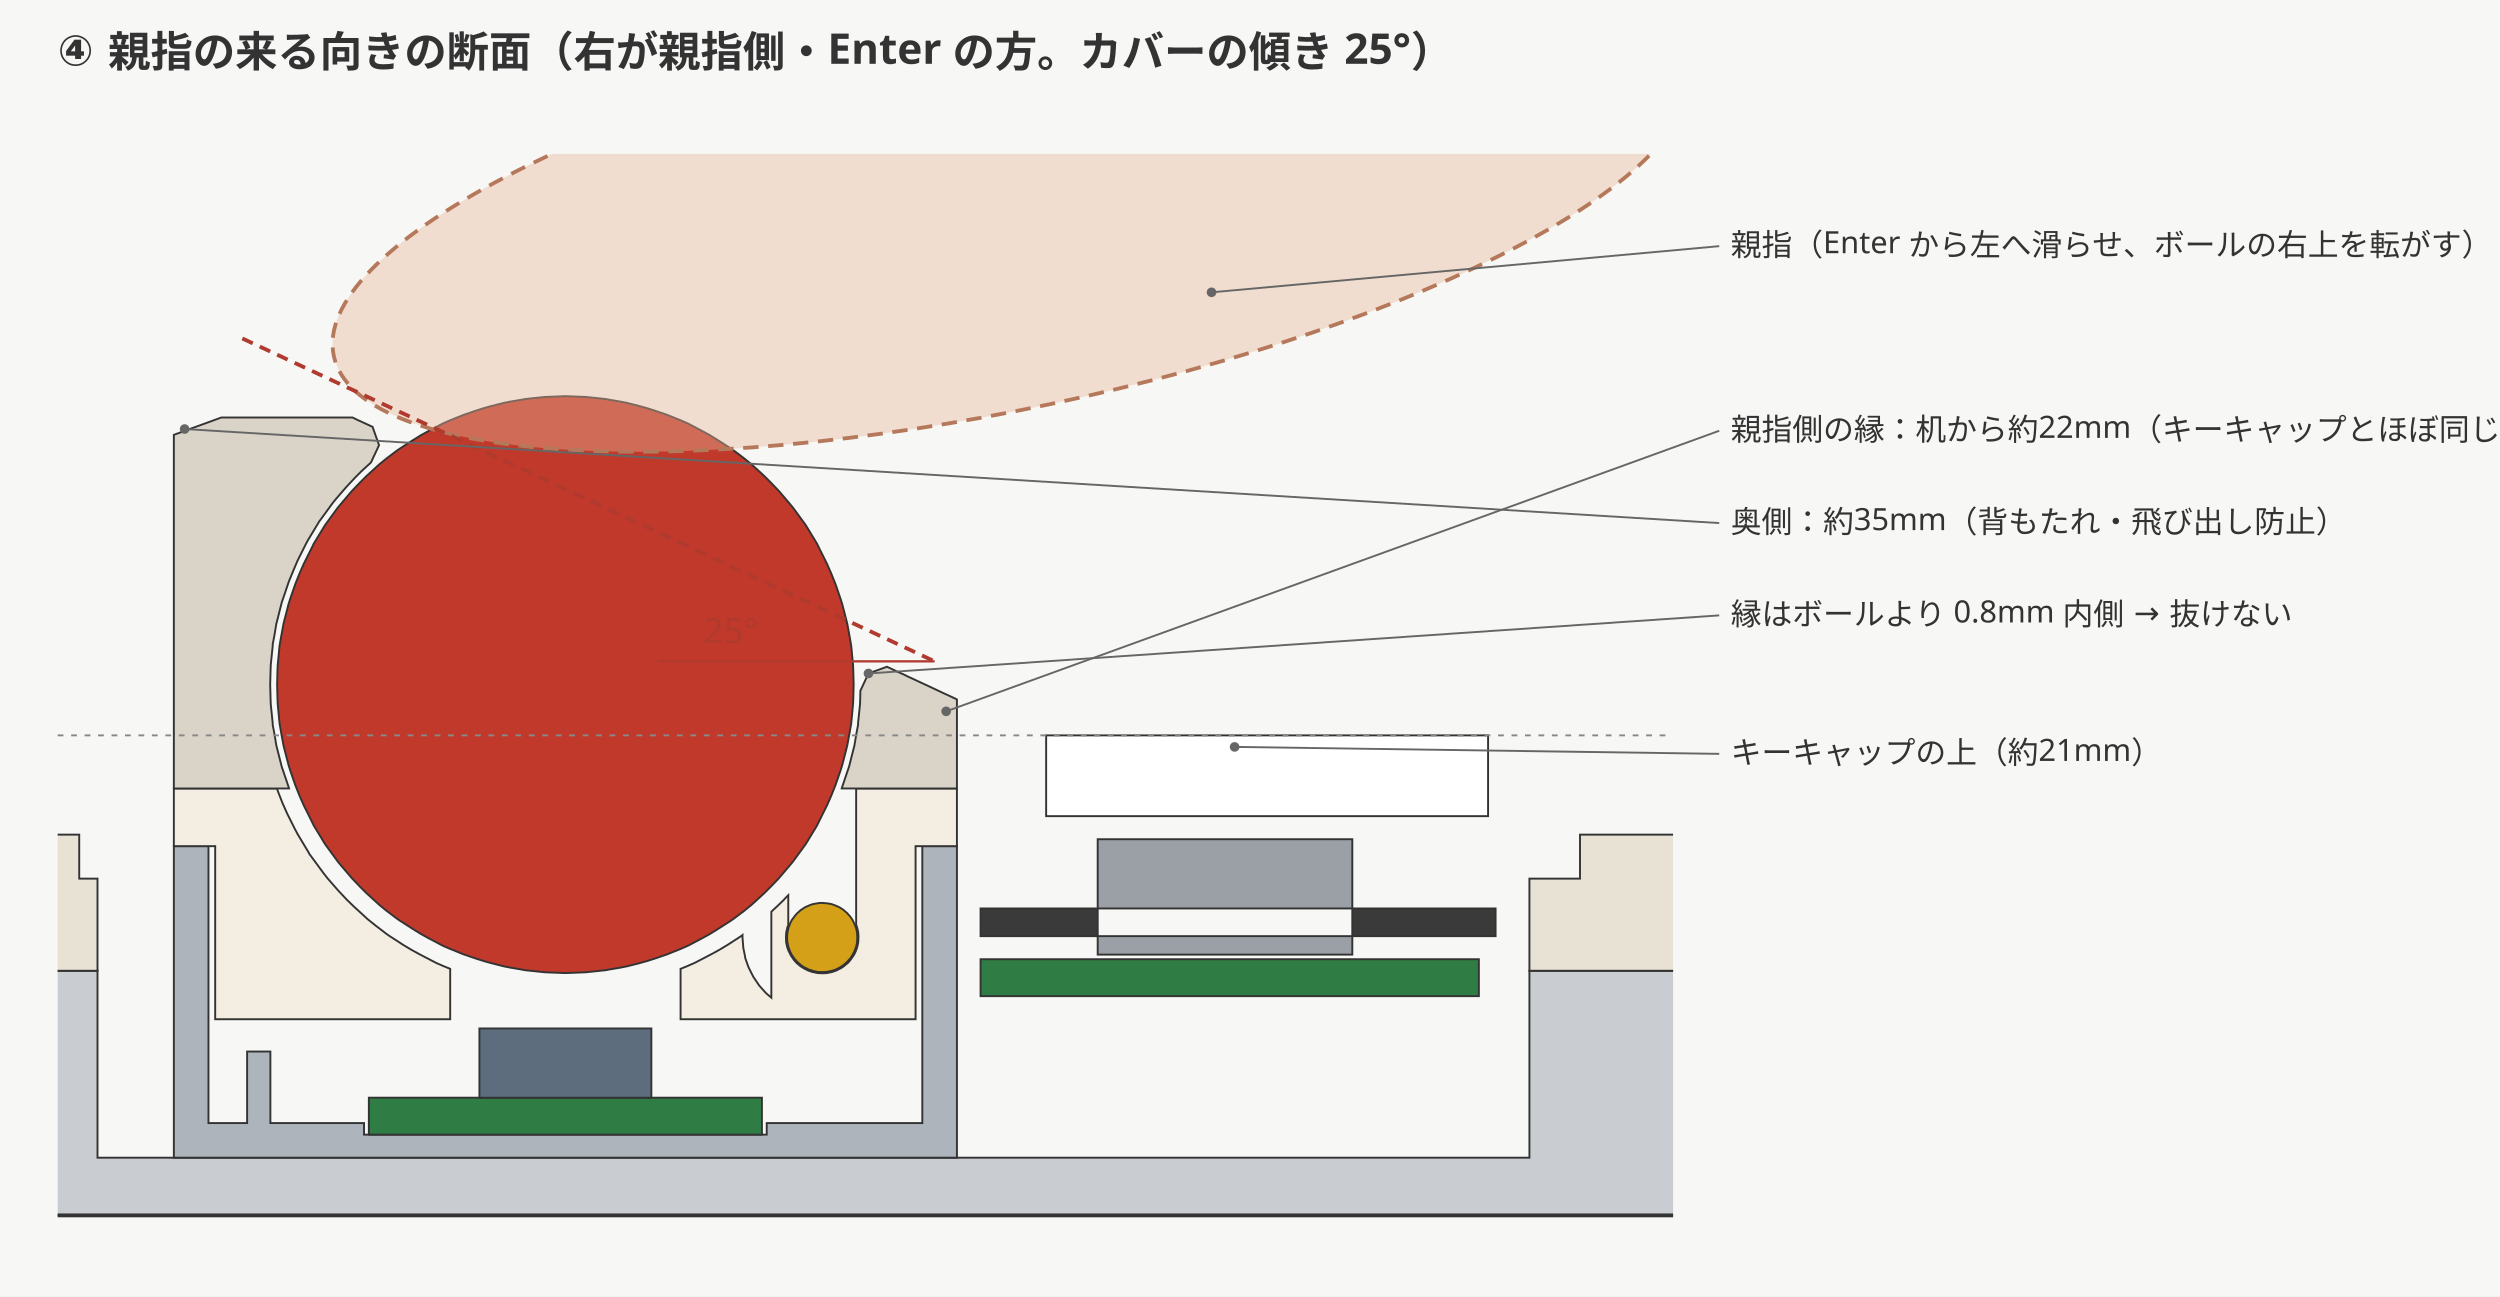
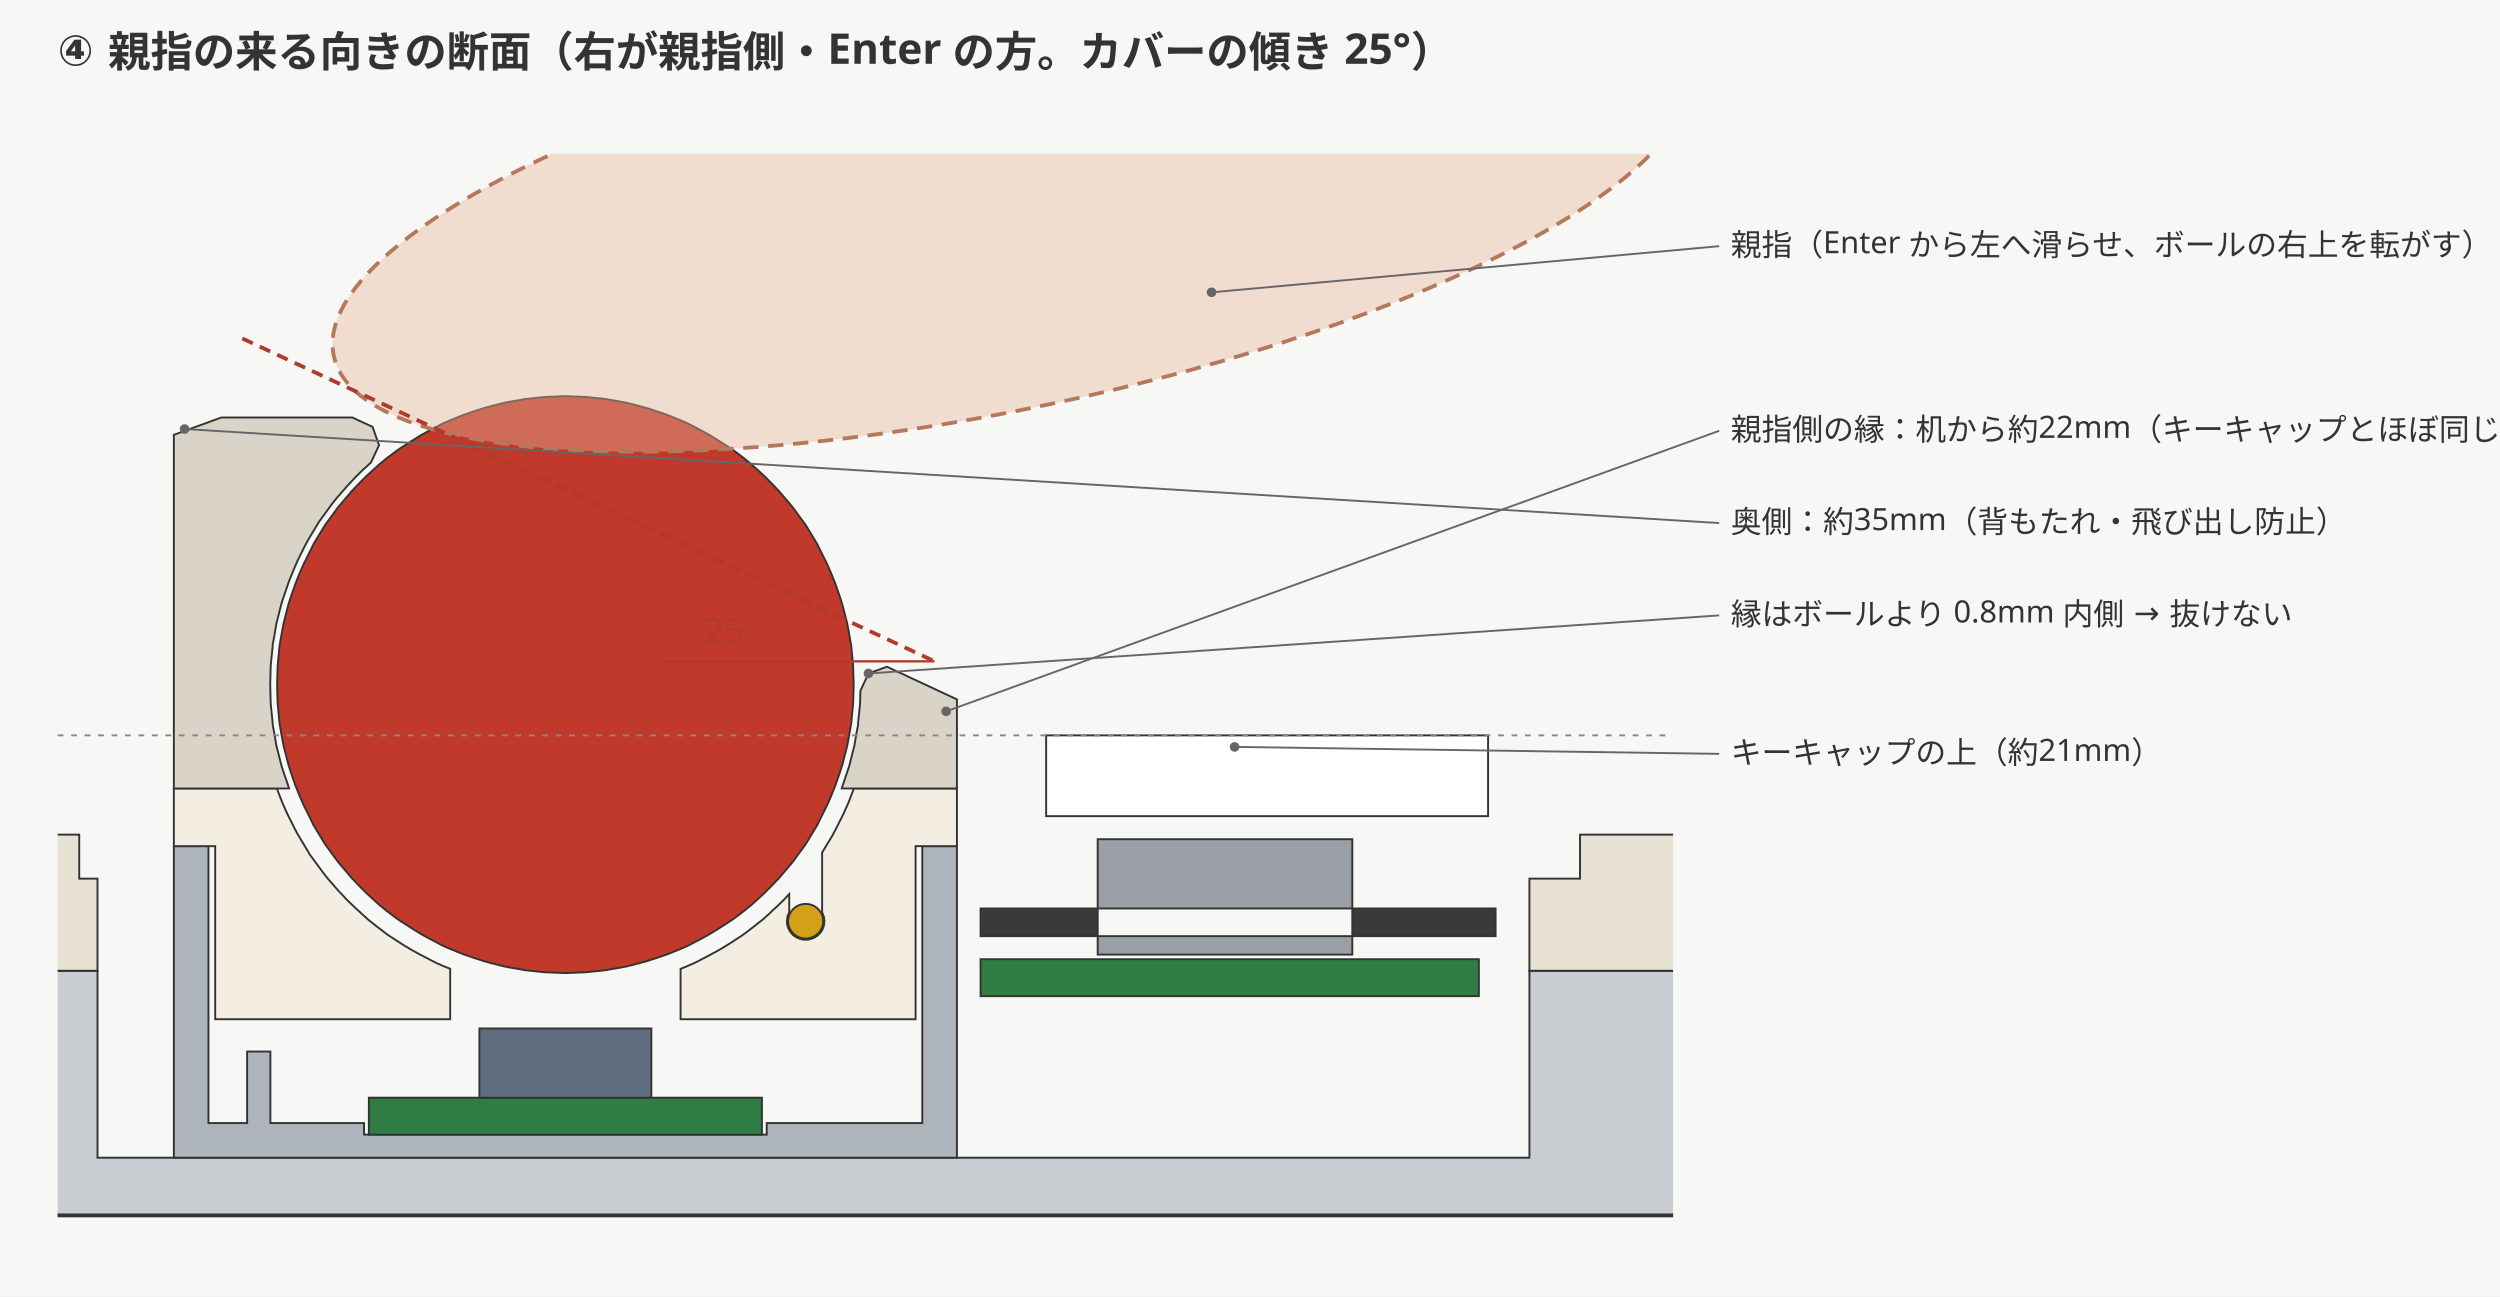
<svg xmlns="http://www.w3.org/2000/svg" width="1300" height="674" viewBox="0 0 1300 674" font-family="IPAPGothic, IPAGothic, sans-serif">
  <rect width="100%" height="100%" fill="#f7f7f5" />
  <text x="30" y="34" font-size="22" font-weight="bold" fill="#333">④ 親指の来る向きの断面（右が親指側・Enter の方。カバーの傾き 25°）</text>
  <clipPath id="waz-20">
    <rect x="30" y="80" width="840" height="564" />
  </clipPath>
  <g clip-path="url(#waz-20)">
    <path d="M970.7,574.3 L970.7,504.8 L969.4,504.8 L968.2,504.8 L964.2,504.8 L960.8,504.8 L954.4,504.8 L948.6,504.8 L940.1,504.8 L932.1,504.8 L927.3,504.8 L927.1,504.8 L924.3,504.8 L924.0,504.8 L923.1,504.8 L921.6,504.8 L921.0,504.8 L920.9,504.8 L920.7,504.8 L920.3,504.8 L918.5,504.8 L917.9,504.8 L915.7,504.8 L915.0,504.8 L912.4,504.8 L911.5,504.8 L908.6,504.8 L905.4,504.8 L904.3,504.8 L900.9,504.8 L897.4,504.8 L896.2,504.8 L894.9,504.8 L893.4,504.8 L889.8,504.8 L888.3,504.8 L884.6,504.8 L883.0,504.8 L879.4,504.8 L876.0,504.8 L872.8,504.8 L871.1,504.8 L869.3,504.8 L866.3,504.8 L864.5,504.8 L861.8,504.8 L860.1,504.8 L858.4,504.8 L856.0,504.8 L854.5,504.8 L852.4,504.8 L851.0,504.8 L849.2,504.8 L847.9,504.8 L846.9,504.8 L846.3,504.8 L846.1,504.8 L845.7,504.8 L843.5,504.8 L841.6,504.8 L840.3,504.8 L839.5,504.8 L839.2,504.8 L838.8,504.8 L823.3,504.8 L813.4,504.8 L795.3,504.8 L795.3,512.2 L795.3,512.2 L795.3,530.0 L795.3,551.2 L795.3,602.0 L751.9,602.0 L712.9,602.0 L678.9,602.0 L567.7,602.0 L552.4,602.0 L551.8,602.0 L551.1,602.0 L550.5,602.0 L549.8,602.0 L549.2,602.0 L548.5,602.0 L547.8,602.0 L547.2,602.0 L546.5,602.0 L545.9,602.0 L545.3,602.0 L544.7,602.0 L544.2,602.0 L543.6,602.0 L543.2,602.0 L542.7,602.0 L437.1,602.0 L436.3,602.0 L435.4,602.0 L434.5,602.0 L433.5,602.0 L432.6,602.0 L431.6,602.0 L430.7,602.0 L429.8,602.0 L428.9,602.0 L428.2,602.0 L427.5,602.0 L426.9,602.0 L426.5,602.0 L426.1,602.0 L425.9,602.0 L425.8,602.0 L374.5,602.0 L373.3,602.0 L372.1,602.0 L370.9,602.0 L369.7,602.0 L368.5,602.0 L367.3,602.0 L366.2,602.0 L365.0,602.0 L363.9,602.0 L362.8,602.0 L361.8,602.0 L360.9,602.0 L360.0,602.0 L359.2,602.0 L358.5,602.0 L357.8,602.0 L340.0,602.0 L322.8,602.0 L306.2,602.0 L290.1,602.0 L274.6,602.0 L259.5,602.0 L255.6,602.0 L255.3,602.0 L254.8,602.0 L254.0,602.0 L253.0,602.0 L251.9,602.0 L250.5,602.0 L249.1,602.0 L247.5,602.0 L245.8,602.0 L244.1,602.0 L242.3,602.0 L240.5,602.0 L238.8,602.0 L237.2,602.0 L235.6,602.0 L234.2,602.0 L232.9,602.0 L231.7,602.0 L230.8,602.0 L229.6,602.0 L229.0,602.0 L228.5,602.0 L228.2,602.0 L228.1,602.0 L217.5,602.0 L206.0,602.0 L194.9,602.0 L184.1,602.0 L173.8,602.0 L166.5,602.0 L166.4,602.0 L165.9,602.0 L165.3,602.0 L164.4,602.0 L163.3,602.0 L161.9,602.0 L160.4,602.0 L158.8,602.0 L157.4,602.0 L156.0,602.0 L154.4,602.0 L152.7,602.0 L150.9,602.0 L149.0,602.0 L147.1,602.0 L145.2,602.0 L144.3,602.0 L142.5,602.0 L140.8,602.0 L139.2,602.0 L137.8,602.0 L136.5,602.0 L135.5,602.0 L131.8,602.0 L130.7,602.0 L129.8,602.0 L129.2,602.0 L85.9,602.0 L82.5,602.0 L79.3,602.0 L76.2,602.0 L73.3,602.0 L70.6,602.0 L68.0,602.0 L65.6,602.0 L63.3,602.0 L61.3,602.0 L59.4,602.0 L58.7,602.0 L56.4,602.0 L54.4,602.0 L52.9,602.0 L51.7,602.0 L51.0,602.0 L50.7,602.0 L50.7,583.2 L50.7,564.8 L50.7,517.8 L50.7,504.8 L24.8,504.8 L19.5,504.8 L-13.1,504.8 L-13.1,547.7 L-13.1,617.3 L-13.1,621.7 L-13.1,632.0 L8.5,632.0 L16.3,632.0 L102.7,632.0 L105.0,632.0 L107.7,632.0 L110.7,632.0 L114.1,632.0 L117.6,632.0 L121.3,632.0 L125.0,632.0 L128.7,632.0 L132.3,632.0 L135.6,632.0 L138.7,632.0 L141.3,632.0 L143.6,632.0 L145.3,632.0 L146.6,632.0 L147.3,632.0 L147.5,632.0 L210.5,632.0 L212.2,632.0 L213.8,632.0 L215.4,632.0 L216.9,632.0 L218.2,632.0 L219.4,632.0 L220.4,632.0 L220.7,632.0 L220.9,632.0 L221.5,632.0 L222.4,632.0 L223.7,632.0 L225.3,632.0 L227.3,632.0 L229.6,632.0 L232.1,632.0 L235.0,632.0 L238.0,632.0 L241.2,632.0 L244.5,632.0 L247.8,632.0 L251.0,632.0 L254.2,632.0 L257.2,632.0 L495.1,632.0 L502.5,632.0 L519.4,632.0 L535.4,632.0 L540.2,632.0 L554.2,632.0 L566.3,632.0 L576.2,632.0 L583.4,632.0 L586.6,632.0 L591.2,632.0 L593.0,632.0 L609.4,632.0 L611.3,632.0 L612.0,632.0 L625.6,632.0 L654.4,632.0 L670.7,632.0 L685.6,632.0 L686.1,632.0 L687.6,632.0 L690.0,632.0 L693.3,632.0 L704.4,632.0 L708.6,632.0 L713.4,632.0 L718.9,632.0 L724.9,632.0 L731.4,632.0 L742.8,632.0 L749.6,632.0 L756.6,632.0 L763.6,632.0 L770.5,632.0 L782.2,632.0 L789.0,632.0 L806.1,632.0 L806.6,632.0 L808.2,632.0 L810.7,632.0 L812.1,632.0 L812.4,632.0 L813.3,632.0 L814.9,632.0 L817.2,632.0 L819.2,632.0 L822.1,632.0 L824.5,632.0 L828.1,632.0 L830.9,632.0 L834.0,632.0 L838.1,632.0 L841.5,632.0 L846.2,632.0 L851.5,632.0 L854.8,632.0 L860.6,632.0 L863.9,632.0 L870.2,632.0 L873.4,632.0 L880.0,632.0 L883.0,632.0 L889.9,632.0 L892.6,632.0 L899.6,632.0 L902.1,632.0 L904.4,632.0 L911.2,632.0 L917.9,632.0 L919.8,632.0 L926.2,632.0 L927.9,632.0 L933.7,632.0 L935.1,632.0 L940.3,632.0 L941.5,632.0 L942.4,632.0 L946.8,632.0 L950.4,632.0 L951.1,632.0 L953.7,632.0 L954.2,632.0 L954.5,632.0 L954.6,632.0 L954.7,632.0 L956.4,632.0 L957.0,632.0 L958.1,632.0 L958.5,632.0 L960.8,632.0 L964.2,632.0 L968.2,632.0 L969.4,632.0 L970.7,632.0 Z" fill="#c9ccd1" stroke="#333" stroke-width="1" fill-rule="evenodd" />
    <path d="M50.7,495.3 L50.7,485.3 L50.7,456.9 L43.4,456.9 L41.2,456.9 L41.2,456.8 L41.2,450.8 L41.2,434.0 L17.6,434.0 L11.7,434.0 L6.8,434.0 L2.9,434.0 L0.0,434.0 L-1.6,434.0 L-13.1,434.0 L-13.1,487.7 L-13.1,497.3 L-13.1,503.4 L-13.1,503.6 L-13.1,504.8 L-8.5,504.8 L-5.1,504.8 L1.8,504.8 L14.9,504.8 L50.7,504.8 Z" fill="#e8e2d4" stroke="#333" stroke-width="1" fill-rule="evenodd" />
    <path d="M970.7,472.7 L970.7,434.0 L969.4,434.0 L968.2,434.0 L964.2,434.0 L960.8,434.0 L954.4,434.0 L948.6,434.0 L940.1,434.0 L933.3,434.0 L932.4,434.0 L923.4,434.0 L920.5,434.0 L915.6,434.0 L905.7,434.0 L898.6,434.0 L889.0,434.0 L878.7,434.0 L866.6,434.0 L856.1,434.0 L841.3,434.0 L823.2,434.0 L821.6,434.0 L821.6,441.0 L821.6,443.2 L821.6,444.4 L821.6,456.8 L821.6,456.8 L821.6,456.9 L819.0,456.9 L795.3,456.9 L795.3,458.8 L795.3,492.8 L795.3,493.4 L795.3,504.8 L803.0,504.8 L803.1,504.8 L803.3,504.8 L803.6,504.8 L803.9,504.8 L804.4,504.8 L805.0,504.8 L805.6,504.8 L806.3,504.8 L807.1,504.8 L808.0,504.8 L808.9,504.8 L809.9,504.8 L810.9,504.8 L811.9,504.8 L812.9,504.8 L813.9,504.8 L814.8,504.8 L815.6,504.8 L816.3,504.8 L816.9,504.8 L817.3,504.8 L817.5,504.8 L914.5,504.8 L915.0,504.8 L915.1,504.8 L915.2,504.8 L922.4,504.8 L923.3,504.8 L932.1,504.8 L940.1,504.8 L948.6,504.8 L954.4,504.8 L960.8,504.8 L964.2,504.8 L968.2,504.8 L969.4,504.8 L970.7,504.8 Z" fill="#e8e2d4" stroke="#333" stroke-width="1" fill-rule="evenodd" />
    <path d="M769.0,503.8 L769.0,498.8 L746.0,498.8 L719.9,498.8 L690.3,498.8 L656.9,498.8 L619.3,498.8 L577.1,498.8 L529.5,498.8 L509.9,498.8 L509.9,510.7 L509.9,518.0 L529.5,518.0 L577.1,518.0 L619.3,518.0 L656.9,518.0 L690.3,518.0 L719.9,518.0 L746.0,518.0 L769.0,518.0 Z" fill="#2f7d45" stroke="#333" stroke-width="1" fill-rule="evenodd" />
    <path d="M570.8,476.3 L570.8,472.4 L542.5,472.4 L533.6,472.4 L518.2,472.4 L509.9,472.4 L509.9,477.5 L509.9,486.8 L518.2,486.8 L533.6,486.8 L542.5,486.8 L570.8,486.8 Z" fill="#3a3a3a" stroke="#333" stroke-width="1" fill-rule="evenodd" />
    <path d="M777.7,472.8 L777.7,472.4 L774.5,472.4 L773.8,472.4 L768.3,472.4 L757.8,472.4 L723.4,472.4 L703.2,472.4 L703.2,476.0 L703.2,486.8 L723.4,486.8 L757.8,486.8 L768.3,486.8 L773.8,486.8 L774.5,486.8 L777.7,486.8 Z" fill="#3a3a3a" stroke="#333" stroke-width="1" fill-rule="evenodd" />
    <path d="M703.2,463.4 L703.2,436.4 L570.8,436.4 L570.8,462.6 L570.8,472.4 L703.2,472.4 Z" fill="#9aa0a6" stroke="#333" stroke-width="1" fill-rule="evenodd" />
    <path d="M703.2,494.0 L703.2,486.8 L570.8,486.8 L570.8,493.8 L570.8,496.4 L703.2,496.4 Z" fill="#9aa0a6" stroke="#333" stroke-width="1" fill-rule="evenodd" />
    <path d="M773.8,382.6 L773.8,382.4 L772.1,382.4 L544.0,382.4 L544.0,408.9 L544.0,424.4 L772.1,424.4 L773.8,424.4 Z" fill="#ffffff" stroke="#333" stroke-width="1" fill-rule="evenodd" />
    <path d="M497.6,494.0 L497.6,440.0 L495.2,440.0 L494.6,440.0 L494.2,440.0 L493.8,440.0 L491.2,440.0 L484.2,440.0 L479.6,440.0 L479.6,488.0 L479.6,584.0 L477.5,584.0 L476.9,584.0 L467.8,584.0 L466.7,584.0 L466.4,584.0 L465.9,584.0 L465.3,584.0 L455.7,584.0 L454.7,584.0 L453.7,584.0 L452.4,584.0 L451.1,584.0 L449.7,584.0 L439.9,584.0 L438.1,584.0 L436.4,584.0 L434.6,584.0 L432.9,584.0 L423.2,584.0 L421.4,584.0 L419.7,584.0 L418.1,584.0 L416.7,584.0 L415.6,584.0 L414.7,584.0 L405.8,584.0 L405.2,584.0 L404.7,584.0 L404.5,584.0 L398.7,584.0 L398.7,587.9 L398.7,590.0 L294.0,590.0 L189.3,590.0 L189.3,586.1 L189.3,584.0 L184.3,584.0 L174.2,584.0 L171.2,584.0 L170.4,584.0 L169.2,584.0 L167.5,584.0 L165.3,584.0 L162.7,584.0 L159.7,584.0 L156.3,584.0 L155.6,584.0 L152.2,584.0 L148.5,584.0 L144.6,584.0 L140.7,584.0 L140.7,584.0 L140.6,584.0 L140.6,583.1 L140.6,546.8 L136.8,546.8 L136.8,546.8 L133.0,546.8 L133.0,546.8 L129.4,546.8 L129.3,546.8 L128.5,546.8 L128.5,574.4 L128.5,584.0 L126.0,584.0 L123.0,584.0 L122.8,584.0 L120.1,584.0 L117.8,584.0 L116.0,584.0 L111.1,584.0 L110.5,584.0 L108.4,584.0 L108.4,488.0 L108.4,440.0 L103.8,440.0 L96.8,440.0 L94.2,440.0 L93.8,440.0 L93.4,440.0 L92.8,440.0 L90.4,440.0 L90.4,494.0 L90.4,602.0 L92.8,602.0 L93.4,602.0 L103.4,602.0 L106.0,602.0 L117.3,602.0 L121.8,602.0 L124.0,602.0 L124.2,602.0 L124.7,602.0 L125.5,602.0 L126.6,602.0 L128.1,602.0 L129.8,602.0 L131.7,602.0 L133.8,602.0 L136.1,602.0 L138.5,602.0 L141.0,602.0 L142.0,602.0 L144.5,602.0 L147.0,602.0 L149.4,602.0 L151.7,602.0 L153.8,602.0 L155.7,602.0 L157.3,602.0 L158.7,602.0 L159.8,602.0 L162.3,602.0 L163.4,602.0 L164.1,602.0 L164.5,602.0 L164.6,602.0 L175.9,602.0 L185.5,602.0 L200.0,602.0 L210.9,602.0 L225.7,602.0 L237.8,602.0 L252.5,602.0 L265.7,602.0 L280.1,602.0 L282.8,602.0 L282.8,602.0 L283.1,602.0 L283.5,602.0 L284.0,602.0 L284.8,602.0 L285.8,602.0 L286.9,602.0 L288.1,602.0 L289.5,602.0 L290.9,602.0 L292.4,602.0 L294.0,602.0 L305.4,602.0 L307.0,602.0 L308.5,602.0 L310.0,602.0 L311.5,602.0 L312.8,602.0 L314.1,602.0 L315.1,602.0 L316.0,602.0 L316.8,602.0 L317.3,602.0 L317.6,602.0 L317.8,602.0 L322.3,602.0 L335.5,602.0 L350.2,602.0 L362.3,602.0 L377.1,602.0 L388.0,602.0 L402.5,602.0 L412.1,602.0 L413.3,602.0 L413.3,602.0 L413.5,602.0 L413.8,602.0 L414.4,602.0 L415.1,602.0 L416.0,602.0 L426.6,602.0 L427.5,602.0 L428.6,602.0 L429.7,602.0 L430.9,602.0 L432.2,602.0 L433.5,602.0 L434.9,602.0 L445.6,602.0 L446.8,602.0 L448.0,602.0 L449.1,602.0 L450.1,602.0 L451.1,602.0 L451.9,602.0 L452.6,602.0 L453.1,602.0 L453.5,602.0 L453.8,602.0 L465.2,602.0 L465.4,602.0 L465.4,602.0 L466.2,602.0 L470.7,602.0 L482.0,602.0 L484.6,602.0 L494.6,602.0 L495.2,602.0 L497.6,602.0 Z" fill="#aeb4bc" stroke="#333" stroke-width="1" fill-rule="evenodd" />
-     <path d="M234.1,509.0 L234.1,503.8 L230.4,502.3 L229.1,501.7 L227.9,501.2 L227.0,500.8 L225.8,500.2 L218.3,496.3 L214.1,494.0 L209.6,491.3 L202.5,486.7 L200.8,485.5 L195.2,481.2 L192.2,478.8 L191.2,478.0 L183.9,471.3 L180.4,467.9 L175.8,463.0 L170.3,456.7 L168.2,454.0 L161.2,444.5 L161.0,444.3 L160.5,443.3 L154.8,433.8 L153.4,431.2 L149.3,423.0 L146.9,417.6 L144.6,411.7 L144.4,411.1 L144.0,410.0 L141.5,410.0 L141.1,410.0 L140.3,410.0 L139.5,410.0 L138.5,410.0 L135.2,410.0 L135.1,410.0 L134.6,410.0 L133.9,410.0 L133.8,410.0 L133.4,410.0 L133.3,410.0 L132.5,410.0 L132.1,410.0 L129.8,410.0 L127.5,410.0 L125.2,410.0 L123.0,410.0 L120.9,410.0 L120.5,410.0 L119.4,410.0 L117.3,410.0 L115.5,410.0 L113.9,410.0 L112.5,410.0 L111.4,410.0 L110.6,410.0 L110.1,410.0 L109.9,410.0 L106.0,410.0 L103.4,410.0 L93.4,410.0 L92.8,410.0 L90.4,410.0 L90.4,420.0 L90.4,440.0 L92.8,440.0 L93.4,440.0 L103.4,440.0 L103.9,440.0 L106.3,440.0 L111.9,440.0 L111.9,470.0 L111.9,530.0 L114.1,530.0 L114.7,530.0 L123.6,530.0 L125.9,530.0 L136.0,530.0 L140.0,530.0 L151.2,530.0 L156.7,530.0 L168.7,530.0 L175.8,530.0 L188.4,530.0 L196.9,530.0 L201.4,530.0 L201.5,530.0 L201.9,530.0 L202.5,530.0 L203.4,530.0 L204.4,530.0 L205.6,530.0 L207.0,530.0 L208.6,530.0 L208.7,530.0 L208.7,530.0 L208.8,530.0 L208.9,530.0 L209.0,530.0 L209.1,530.0 L209.3,530.0 L209.5,530.0 L209.7,530.0 L210.0,530.0 L211.5,530.0 L211.8,530.0 L213.4,530.0 L213.7,530.0 L215.4,530.0 L215.7,530.0 L217.4,530.0 L217.7,530.0 L219.4,530.0 L219.7,530.0 L221.3,530.0 L221.7,530.0 L223.2,530.0 L223.6,530.0 L225.0,530.0 L225.3,530.0 L226.7,530.0 L227.9,530.0 L228.9,530.0 L229.8,530.0 L230.4,530.0 L230.8,530.0 L230.9,530.0 L231.0,530.0 L231.1,530.0 L231.2,530.0 L232.4,530.0 L232.7,530.0 L234.1,530.0 Z" fill="#f3ede2" stroke="#333" stroke-width="1" fill-rule="evenodd" />
-     <path d="M476.1,470.0 L476.1,440.0 L481.7,440.0 L484.1,440.0 L484.6,440.0 L494.6,440.0 L495.2,440.0 L497.6,440.0 L497.6,420.0 L497.6,410.0 L495.2,410.0 L494.7,410.0 L494.7,410.0 L494.6,410.0 L494.6,410.0 L494.4,410.0 L494.3,410.0 L494.0,410.0 L493.8,410.0 L493.5,410.0 L484.3,410.0 L483.5,410.0 L482.6,410.0 L481.7,410.0 L480.8,410.0 L479.8,410.0 L478.8,410.0 L477.9,410.0 L470.1,410.0 L468.9,410.0 L467.9,410.0 L466.9,410.0 L466.1,410.0 L463.4,410.0 L461.2,410.0 L445.2,410.0 L445.2,427.1 L445.2,481.0 L445.4,481.4 L445.8,482.7 L446.2,484.5 L446.3,485.1 L446.4,486.9 L446.4,487.5 L446.3,489.4 L446.3,489.9 L445.9,491.8 L445.8,492.3 L445.2,494.1 L445.0,494.6 L444.2,496.3 L443.9,496.8 L442.8,498.4 L442.5,498.8 L441.3,500.3 L440.9,500.7 L439.4,501.9 L439.0,502.3 L437.4,503.4 L437.0,503.6 L435.2,504.5 L434.8,504.7 L432.8,505.4 L432.4,505.5 L430.4,505.9 L430.0,506.0 L427.9,506.1 L427.6,506.1 L425.4,506.0 L425.1,506.0 L423.0,505.5 L422.7,505.5 L420.6,504.8 L420.3,504.7 L418.3,503.7 L418.1,503.6 L416.2,502.4 L416.1,502.3 L414.3,500.8 L414.2,500.7 L412.7,499.0 L412.6,498.8 L411.3,496.9 L411.2,496.8 L410.2,494.7 L410.1,494.6 L409.3,492.4 L409.3,492.3 L408.8,490.1 L408.8,489.9 L408.7,487.6 L408.7,487.5 L408.8,485.2 L408.8,485.1 L409.3,482.8 L409.3,482.7 L409.3,482.6 L409.9,481.0 L409.9,466.5 L409.9,465.5 L408.4,467.0 L407.6,467.9 L404.1,471.3 L401.6,473.6 L401.1,474.1 L401.1,479.4 L401.1,480.1 L401.1,480.3 L401.1,480.6 L401.1,481.6 L401.1,485.1 L401.1,485.3 L401.1,485.9 L401.1,487.5 L401.1,489.3 L401.1,490.9 L401.1,492.5 L401.1,494.5 L401.1,496.0 L401.1,497.4 L401.1,498.5 L401.1,501.0 L401.1,502.0 L401.1,502.8 L401.1,503.3 L401.1,503.7 L401.1,506.9 L401.1,507.2 L401.1,507.4 L401.1,507.4 L401.1,507.9 L401.1,508.5 L401.1,512.4 L401.1,512.8 L401.1,516.4 L401.1,516.6 L401.1,518.8 L398.3,516.4 L398.2,516.3 L394.7,512.4 L394.6,512.2 L391.7,507.9 L391.6,507.7 L389.3,503.1 L389.2,502.9 L387.5,498.1 L387.5,497.7 L386.5,492.8 L386.5,492.5 L386.1,487.5 L386.1,487.5 L386.1,487.4 L386.1,487.0 L386.1,486.7 L386.1,486.2 L385.5,486.7 L378.4,491.3 L373.9,494.0 L369.7,496.3 L362.2,500.2 L361.0,500.8 L360.1,501.2 L358.9,501.7 L357.6,502.3 L353.9,503.8 L353.9,509.0 L353.9,512.5 L353.9,530.0 L355.3,530.0 L355.6,530.0 L357.0,530.0 L357.3,530.0 L357.6,530.0 L357.6,530.0 L357.8,530.0 L358.1,530.0 L358.5,530.0 L359.1,530.0 L359.8,530.0 L360.6,530.0 L361.3,530.0 L362.2,530.0 L363.0,530.0 L363.9,530.0 L364.8,530.0 L365.8,530.0 L366.7,530.0 L367.8,530.0 L368.6,530.0 L369.7,530.0 L370.6,530.0 L371.8,530.0 L372.6,530.0 L373.7,530.0 L374.6,530.0 L375.4,530.0 L376.1,530.0 L376.8,530.0 L377.4,530.0 L377.9,530.0 L379.0,530.0 L380.1,530.0 L381.1,530.0 L382.0,530.0 L382.8,530.0 L383.4,530.0 L383.9,530.0 L384.4,530.0 L384.8,530.0 L385.2,530.0 L385.4,530.0 L385.7,530.0 L385.8,530.0 L385.9,530.0 L387.1,530.0 L387.2,530.0 L391.1,530.0 L399.6,530.0 L412.2,530.0 L419.3,530.0 L431.3,530.0 L436.8,530.0 L448.0,530.0 L452.0,530.0 L462.1,530.0 L464.4,530.0 L473.3,530.0 L473.9,530.0 L476.1,530.0 Z" fill="#f3ede2" stroke="#333" stroke-width="1" fill-rule="evenodd" />
+     <path d="M234.1,509.0 L234.1,503.8 L230.4,502.3 L229.1,501.7 L227.9,501.2 L227.0,500.8 L225.8,500.2 L218.3,496.3 L214.1,494.0 L209.6,491.3 L202.5,486.7 L200.8,485.5 L195.2,481.2 L192.2,478.8 L191.2,478.0 L183.9,471.3 L180.4,467.9 L175.8,463.0 L170.3,456.7 L168.2,454.0 L161.2,444.5 L161.0,444.3 L160.5,443.3 L154.8,433.8 L153.4,431.2 L149.3,423.0 L146.9,417.6 L144.6,411.7 L144.4,411.1 L144.0,410.0 L141.5,410.0 L141.1,410.0 L140.3,410.0 L139.5,410.0 L138.5,410.0 L135.2,410.0 L135.1,410.0 L134.6,410.0 L133.9,410.0 L133.8,410.0 L133.4,410.0 L133.3,410.0 L133.2,410.0 L132.0,410.0 L129.7,410.0 L127.3,410.0 L125.0,410.0 L122.7,410.0 L120.5,410.0 L119.4,410.0 L117.3,410.0 L115.5,410.0 L113.9,410.0 L112.5,410.0 L111.4,410.0 L110.6,410.0 L110.1,410.0 L109.9,410.0 L106.0,410.0 L103.4,410.0 L93.4,410.0 L92.8,410.0 L90.4,410.0 L90.4,420.0 L90.4,440.0 L92.8,440.0 L93.4,440.0 L103.4,440.0 L103.9,440.0 L106.3,440.0 L111.9,440.0 L111.9,470.0 L111.9,530.0 L114.1,530.0 L114.7,530.0 L123.6,530.0 L125.9,530.0 L136.0,530.0 L140.0,530.0 L151.2,530.0 L156.7,530.0 L168.7,530.0 L175.8,530.0 L188.4,530.0 L196.9,530.0 L201.4,530.0 L201.5,530.0 L201.9,530.0 L202.5,530.0 L203.4,530.0 L204.4,530.0 L205.6,530.0 L207.0,530.0 L208.6,530.0 L208.7,530.0 L208.7,530.0 L208.8,530.0 L208.9,530.0 L209.0,530.0 L209.1,530.0 L209.3,530.0 L209.5,530.0 L209.7,530.0 L210.0,530.0 L211.5,530.0 L211.8,530.0 L213.4,530.0 L213.7,530.0 L215.4,530.0 L215.7,530.0 L217.4,530.0 L217.7,530.0 L219.4,530.0 L219.7,530.0 L221.3,530.0 L221.7,530.0 L223.2,530.0 L223.6,530.0 L225.0,530.0 L225.3,530.0 L226.7,530.0 L227.9,530.0 L228.9,530.0 L229.8,530.0 L230.4,530.0 L230.8,530.0 L230.9,530.0 L231.0,530.0 L231.1,530.0 L231.2,530.0 L232.4,530.0 L232.7,530.0 L234.1,530.0 Z" fill="#f3ede2" stroke="#333" stroke-width="1" fill-rule="evenodd" />
+     <path d="M476.1,470.0 L476.1,440.0 L481.7,440.0 L484.1,440.0 L484.6,440.0 L494.6,440.0 L495.2,440.0 L497.6,440.0 L497.6,420.0 L497.6,410.0 L495.2,410.0 L494.7,410.0 L494.7,410.0 L494.6,410.0 L494.6,410.0 L494.4,410.0 L494.3,410.0 L494.0,410.0 L493.8,410.0 L493.5,410.0 L484.3,410.0 L483.5,410.0 L482.6,410.0 L481.7,410.0 L480.8,410.0 L479.8,410.0 L478.8,410.0 L477.9,410.0 L470.1,410.0 L468.9,410.0 L467.9,410.0 L466.9,410.0 L466.1,410.0 L459.5,410.0 L458.6,410.0 L457.9,410.0 L457.4,410.0 L457.0,410.0 L456.8,410.0 L456.7,410.0 L453.9,410.0 L451.0,410.0 L450.9,410.0 L450.0,410.0 L449.5,410.0 L449.4,410.0 L446.7,410.0 L444.9,410.0 L444.8,410.0 L444.0,410.0 L443.6,411.1 L443.4,411.7 L441.1,417.6 L438.7,423.0 L434.6,431.2 L433.9,432.5 L433.2,433.8 L432.9,434.4 L427.5,443.3 L427.5,443.4 L427.5,459.6 L427.5,474.4 L427.6,474.7 L427.9,475.3 L427.9,475.4 L428.2,476.2 L428.4,476.6 L428.5,477.4 L428.6,477.8 L428.7,478.6 L428.7,479.0 L428.6,479.9 L428.6,480.3 L428.4,481.1 L428.4,481.5 L428.1,482.3 L427.9,482.7 L427.6,483.5 L427.4,483.8 L426.9,484.5 L426.7,484.9 L426.1,485.5 L425.8,485.8 L425.2,486.4 L424.9,486.7 L424.1,487.1 L423.8,487.4 L423.0,487.7 L422.7,487.9 L421.8,488.2 L421.5,488.3 L420.6,488.5 L420.2,488.6 L419.3,488.6 L418.9,488.6 L418.0,488.6 L417.7,488.6 L416.7,488.4 L416.4,488.3 L415.5,488.0 L415.2,487.9 L414.3,487.5 L414.1,487.4 L413.2,486.8 L413.0,486.7 L412.2,486.0 L412.0,485.8 L411.4,485.1 L411.2,484.9 L410.6,484.0 L410.5,483.8 L410.0,482.9 L409.9,482.7 L409.6,481.8 L409.5,481.5 L409.3,480.5 L409.3,480.3 L409.2,479.3 L409.2,479.0 L409.3,478.0 L409.3,477.8 L409.5,476.8 L409.5,476.6 L409.8,475.6 L409.9,475.4 L410.0,475.3 L410.1,475.1 L410.4,474.4 L410.4,470.0 L410.4,464.9 L407.6,467.9 L404.1,471.3 L401.8,473.4 L400.8,474.4 L396.8,478.0 L395.9,478.8 L395.8,478.8 L392.9,481.1 L392.8,481.2 L387.2,485.5 L385.5,486.7 L378.4,491.3 L373.9,494.0 L369.7,496.3 L362.2,500.2 L361.0,500.8 L360.1,501.2 L358.9,501.7 L357.6,502.3 L353.9,503.8 L353.9,509.0 L353.9,512.5 L353.9,530.0 L355.3,530.0 L355.6,530.0 L357.0,530.0 L357.3,530.0 L357.6,530.0 L357.6,530.0 L357.8,530.0 L358.1,530.0 L358.5,530.0 L359.1,530.0 L359.8,530.0 L360.6,530.0 L361.3,530.0 L362.2,530.0 L363.0,530.0 L363.9,530.0 L364.8,530.0 L365.8,530.0 L366.7,530.0 L367.8,530.0 L368.6,530.0 L369.7,530.0 L370.6,530.0 L371.8,530.0 L372.6,530.0 L373.7,530.0 L374.6,530.0 L375.4,530.0 L376.1,530.0 L376.8,530.0 L377.4,530.0 L377.9,530.0 L379.0,530.0 L380.1,530.0 L381.1,530.0 L382.0,530.0 L382.8,530.0 L383.4,530.0 L383.9,530.0 L384.4,530.0 L384.8,530.0 L385.2,530.0 L385.4,530.0 L385.7,530.0 L385.8,530.0 L385.9,530.0 L387.1,530.0 L387.2,530.0 L391.1,530.0 L399.6,530.0 L412.2,530.0 L419.3,530.0 L431.3,530.0 L436.8,530.0 L448.0,530.0 L452.0,530.0 L462.1,530.0 L464.4,530.0 L473.3,530.0 L473.9,530.0 L476.1,530.0 Z" fill="#f3ede2" stroke="#333" stroke-width="1" fill-rule="evenodd" />
    <path d="M396.2,577.6 L396.2,570.8 L294.0,570.8 L191.8,570.8 L191.8,577.6 L191.8,590.0 L294.0,590.0 L396.2,590.0 Z" fill="#2f7d45" stroke="#333" stroke-width="1" fill-rule="evenodd" />
    <path d="M338.7,547.7 L338.7,534.8 L294.0,534.8 L249.3,534.8 L249.3,547.7 L249.3,570.8 L294.0,570.8 L338.7,570.8 Z" fill="#5d6d7e" stroke="#333" stroke-width="1" fill-rule="evenodd" />
-     <path d="M429.3,505.4 L429.9,505.4 L431.6,505.0 L432.3,504.9 L433.9,504.4 L434.5,504.2 L436.1,503.4 L436.7,503.1 L438.1,502.2 L438.7,501.8 L439.9,500.7 L440.5,500.2 L441.5,499.0 L442.1,498.5 L442.5,497.8 L443.4,496.5 L443.7,495.8 L444.4,494.4 L444.7,493.7 L445.2,492.2 L445.4,491.4 L445.7,489.9 L445.7,489.1 L445.8,487.5 L445.7,486.0 L445.7,485.2 L445.4,483.7 L445.2,482.9 L444.7,481.4 L444.4,480.6 L443.7,479.2 L443.4,478.5 L442.5,477.2 L442.1,476.6 L441.0,475.4 L440.5,474.8 L439.2,473.7 L438.7,473.2 L437.3,472.3 L436.7,471.9 L435.2,471.2 L434.5,470.9 L432.9,470.3 L432.3,470.1 L430.6,469.8 L429.9,469.7 L428.2,469.6 L427.6,469.5 L425.7,469.6 L425.2,469.7 L423.4,470.0 L422.8,470.1 L421.0,470.7 L420.6,470.9 L418.8,471.7 L418.4,471.9 L416.8,473.0 L416.4,473.2 L415.0,474.5 L414.6,474.8 L413.3,476.3 L413.1,476.6 L411.9,478.2 L411.7,478.5 L410.8,480.3 L410.7,480.6 L410.0,482.5 L409.9,482.9 L409.5,484.8 L409.4,485.2 L409.3,487.2 L409.3,487.5 L409.3,487.9 L409.4,489.9 L409.5,490.2 L409.9,492.2 L410.0,492.5 L410.7,494.4 L410.8,494.7 L411.7,496.5 L411.9,496.8 L413.1,498.5 L414.3,499.9 L414.6,500.2 L416.1,501.5 L416.4,501.8 L418.0,502.9 L418.4,503.1 L420.1,503.9 L420.6,504.2 L422.3,504.7 L422.8,504.9 L424.6,505.3 L425.2,505.4 L427.0,505.5 L427.6,505.5 Z" fill="#d4a017" stroke="#333" stroke-width="1" fill-rule="evenodd" />
+     <path d="M419.6,488.0 L420.1,488.0 L420.8,487.8 L421.3,487.7 L421.9,487.5 L422.4,487.4 L423.0,487.1 L423.5,486.8 L424.1,486.5 L424.5,486.2 L425.0,485.7 L425.4,485.4 L425.8,484.9 L426.2,484.5 L426.5,484.1 L426.8,483.5 L427.1,483.0 L427.4,482.5 L427.6,482.0 L427.8,481.4 L427.9,480.8 L428.0,480.2 L428.0,479.7 L428.1,479.0 L428.0,478.4 L428.0,477.9 L427.9,477.2 L427.8,476.7 L427.6,476.1 L427.4,475.6 L427.1,475.0 L426.8,474.5 L426.5,474.0 L426.2,473.6 L425.8,473.1 L425.4,472.7 L424.9,472.2 L424.5,471.9 L423.9,471.5 L423.5,471.2 L422.9,470.9 L422.4,470.7 L421.8,470.5 L421.3,470.3 L420.6,470.2 L420.1,470.1 L419.4,470.1 L418.9,470.0 L418.2,470.1 L417.7,470.1 L417.0,470.3 L416.6,470.3 L415.9,470.6 L415.4,470.7 L414.8,471.0 L414.4,471.2 L413.7,471.7 L413.4,471.9 L412.8,472.4 L412.5,472.7 L412.0,473.2 L411.7,473.6 L411.3,474.2 L411.0,474.5 L410.7,475.2 L410.5,475.6 L410.2,476.3 L410.1,476.7 L410.0,477.5 L409.9,477.9 L409.8,478.6 L409.8,479.0 L409.8,479.4 L409.9,480.2 L410.0,480.6 L410.1,481.4 L410.2,481.7 L410.5,482.5 L410.7,482.8 L411.0,483.5 L411.3,483.9 L411.7,484.5 L412.2,485.1 L412.5,485.4 L413.0,485.9 L413.4,486.2 L414.0,486.6 L414.4,486.8 L415.0,487.2 L415.4,487.4 L416.1,487.6 L416.6,487.7 L417.3,487.9 L417.7,488.0 L418.5,488.0 L418.9,488.0 Z" fill="#d4a017" stroke="#333" stroke-width="1" fill-rule="evenodd" />
    <path d="M301.7,505.7 L304.5,505.6 L309.3,505.1 L315.0,504.5 L317.1,504.1 L323.0,503.1 L324.9,502.7 L325.6,502.6 L332.7,500.8 L336.3,499.8 L340.7,498.4 L347.1,496.2 L348.8,495.5 L353.8,493.5 L357.0,492.1 L358.1,491.6 L365.1,487.9 L369.1,485.7 L373.3,483.1 L380.0,478.8 L381.6,477.7 L386.9,473.7 L389.7,471.4 L390.6,470.7 L397.5,464.4 L400.7,461.2 L405.1,456.6 L410.2,450.6 L412.3,448.1 L418.8,439.2 L419.0,438.9 L419.5,438.1 L424.9,429.2 L426.1,426.7 L430.0,418.9 L432.2,413.9 L434.4,408.4 L437.0,400.9 L438.0,397.7 L440.5,388.0 L440.7,387.0 L441.8,381.0 L442.6,376.4 L442.7,375.5 L443.6,366.0 L443.7,363.5 L443.9,356.0 L443.7,348.5 L443.6,346.0 L442.7,336.5 L442.6,335.6 L441.8,331.0 L440.7,325.0 L440.5,324.0 L438.0,314.3 L437.0,311.1 L434.4,303.6 L432.2,298.1 L430.0,293.1 L426.1,285.3 L424.9,282.8 L419.5,273.9 L419.0,273.1 L418.8,272.8 L412.3,263.9 L410.2,261.4 L405.1,255.4 L400.7,250.8 L397.5,247.6 L390.6,241.3 L389.7,240.6 L386.9,238.3 L381.6,234.3 L380.0,233.2 L373.3,228.9 L369.1,226.3 L365.1,224.1 L358.1,220.4 L357.0,219.9 L353.8,218.5 L348.8,216.5 L347.1,215.8 L340.7,213.6 L336.3,212.2 L332.7,211.2 L325.6,209.4 L324.9,209.3 L323.0,208.9 L317.1,207.9 L315.0,207.5 L309.3,206.9 L304.5,206.4 L301.7,206.3 L294.0,206.0 L286.3,206.3 L283.5,206.4 L278.7,206.9 L273.0,207.5 L270.9,207.9 L265.0,208.9 L263.1,209.3 L262.4,209.4 L255.3,211.2 L251.7,212.2 L247.3,213.6 L240.9,215.8 L239.2,216.5 L234.2,218.5 L231.0,219.9 L229.9,220.4 L222.9,224.1 L218.9,226.3 L214.7,228.9 L208.0,233.2 L206.4,234.3 L201.1,238.3 L198.3,240.6 L197.4,241.3 L190.5,247.6 L187.3,250.8 L182.9,255.4 L177.8,261.4 L175.7,263.9 L169.2,272.8 L169.0,273.1 L168.5,273.9 L163.1,282.8 L161.9,285.3 L158.0,293.1 L155.8,298.1 L153.6,303.6 L151.0,311.1 L150.0,314.3 L147.5,324.0 L147.3,325.0 L146.2,331.0 L145.4,335.6 L145.3,336.5 L144.4,346.0 L144.3,348.5 L144.1,356.0 L144.3,363.5 L144.4,366.0 L145.3,375.5 L145.4,376.4 L146.2,381.0 L147.3,387.0 L147.5,388.0 L150.0,397.7 L151.0,400.9 L153.6,408.4 L155.8,413.9 L158.0,418.9 L161.9,426.7 L163.1,429.2 L168.5,438.1 L169.0,438.9 L169.2,439.2 L175.7,448.1 L177.8,450.6 L182.9,456.6 L187.3,461.2 L190.5,464.4 L197.4,470.7 L198.3,471.4 L201.1,473.7 L206.4,477.7 L208.0,478.8 L214.7,483.1 L218.9,485.7 L222.9,487.9 L229.9,491.6 L231.0,492.1 L234.2,493.5 L239.2,495.5 L240.9,496.2 L247.3,498.4 L251.7,499.8 L255.3,500.8 L262.4,502.6 L263.1,502.7 L265.0,503.1 L270.9,504.1 L273.0,504.5 L278.7,505.1 L283.5,505.6 L286.3,505.7 L294.0,506.0 Z" fill="#c0392b" stroke="#333" stroke-width="1" fill-rule="evenodd" />
    <path d="M150.3,410.0 L150.2,409.6 L147.6,401.9 L146.5,398.7 L144.0,388.8 L143.7,387.7 L142.7,381.6 L141.8,376.9 L141.8,376.0 L140.8,366.3 L140.7,363.7 L140.5,356.0 L140.7,348.3 L140.8,345.7 L141.8,336.0 L141.8,335.1 L142.7,330.4 L143.7,324.3 L144.0,323.2 L146.5,313.3 L147.6,310.1 L150.2,302.4 L152.5,296.8 L154.7,291.6 L158.7,283.6 L160.0,281.1 L165.5,272.0 L166.0,271.1 L166.2,270.9 L172.9,261.7 L175.0,259.1 L180.3,253.0 L184.7,248.3 L188.0,245.0 L190.4,242.8 L192.9,240.5 L197.1,231.5 L193.7,221.9 L193.6,221.9 L186.2,218.5 L183.3,217.1 L182.7,217.1 L176.3,217.1 L169.7,217.1 L162.8,217.1 L155.7,217.1 L148.3,217.1 L140.6,217.1 L132.5,217.1 L124.1,217.1 L115.1,217.1 L90.4,226.1 L90.4,390.0 L90.4,410.0 L92.8,410.0 L93.4,410.0 L103.4,410.0 L106.0,410.0 L109.9,410.0 L110.1,410.0 L110.6,410.0 L111.4,410.0 L112.5,410.0 L113.9,410.0 L115.5,410.0 L117.3,410.0 L119.4,410.0 L120.6,410.0 L121.8,410.0 L122.7,410.0 L125.0,410.0 L127.3,410.0 L129.7,410.0 L132.0,410.0 L134.2,410.0 L134.3,410.0 L136.4,410.0 L138.4,410.0 L138.6,410.0 L140.5,410.0 L140.7,410.0 L140.7,410.0 L140.8,410.0 L141.2,410.0 L141.4,410.0 L142.4,410.0 L142.7,410.0 L145.6,410.0 L146.0,410.0 L150.3,410.0 Z" fill="#d9d4c7" stroke="#333" stroke-width="1" fill-rule="evenodd" />
    <path d="M497.6,379.2 L497.6,363.7 L491.6,360.9 L490.3,360.3 L479.2,355.1 L476.0,353.6 L474.7,353.0 L474.7,353.0 L474.3,352.8 L473.6,352.5 L472.3,351.9 L470.1,350.8 L466.7,349.3 L461.2,346.7 L451.6,350.2 L447.4,359.2 L447.3,363.7 L447.2,366.3 L446.2,376.0 L446.2,376.9 L445.3,381.6 L444.3,387.7 L444.0,388.8 L441.5,398.7 L440.4,401.9 L437.8,409.6 L437.7,410.0 L437.7,410.0 L440.6,410.0 L440.9,410.0 L443.9,410.0 L444.3,410.0 L445.9,410.0 L446.2,410.0 L446.8,410.0 L447.0,410.0 L447.1,410.0 L447.5,410.0 L447.6,410.0 L448.6,410.0 L449.6,410.0 L450.7,410.0 L451.8,410.0 L452.9,410.0 L453.8,410.0 L465.0,410.0 L465.1,410.0 L465.6,410.0 L465.7,410.0 L465.9,410.0 L466.2,410.0 L466.2,410.0 L466.7,410.0 L467.2,410.0 L467.9,410.0 L468.7,410.0 L469.6,410.0 L470.5,410.0 L470.7,410.0 L478.6,410.0 L479.2,410.0 L480.0,410.0 L480.8,410.0 L481.6,410.0 L482.0,410.0 L482.3,410.0 L483.1,410.0 L483.7,410.0 L484.3,410.0 L484.6,410.0 L493.7,410.0 L493.8,410.0 L494.0,410.0 L494.1,410.0 L494.2,410.0 L494.3,410.0 L494.4,410.0 L494.4,410.0 L494.6,410.0 L495.2,410.0 L497.6,410.0 Z" fill="#d9d4c7" stroke="#333" stroke-width="1" fill-rule="evenodd" />
    <ellipse cx="525.7" cy="110.2" rx="360" ry="102" transform="rotate(-12.0 525.7 110.2)" fill="#e8b89a" fill-opacity="0.4" stroke="#b5785a" stroke-width="2" stroke-dasharray="8 5" />
    <line x1="126.0" y1="176.0" x2="486.0" y2="343.9" stroke="#b03a2e" stroke-width="2" stroke-dasharray="6 4" />
    <line x1="486.0" y1="343.9" x2="342.0" y2="343.9" stroke="#b03a2e" stroke-width="1.2" />
    <text x="366.0" y="334.3" font-size="18" fill="#b03a2e">25°</text>
    <line x1="30.0" y1="382.4" x2="870.0" y2="382.4" stroke="#888" stroke-width="1" stroke-dasharray="3 4" />
  </g>
  <line x1="30" y1="632.0" x2="870.0" y2="632.0" stroke="#333" stroke-width="2" />
  <line x1="630.0" y1="152.0" x2="894.0" y2="128.0" stroke="#666" stroke-width="1" />
  <circle cx="630.0" cy="152.0" r="2.5" fill="#666" />
  <text x="900.0" y="133.0" font-size="16" fill="#333">親指（Enter から左へ滑らせ、ボールの右上を転がす）</text>
  <line x1="492.0" y1="369.9" x2="894.0" y2="224.0" stroke="#666" stroke-width="1" />
  <circle cx="492.0" cy="369.9" r="2.5" fill="#666" />
  <text x="900.0" y="229.0" font-size="16" fill="#333">親指側の縁：机から約22mm（キーキャップとほぼ同じ）</text>
  <line x1="96.0" y1="223.1" x2="894.0" y2="272.0" stroke="#666" stroke-width="1" />
  <circle cx="96.0" cy="223.1" r="2.5" fill="#666" />
  <text x="900.0" y="277.0" font-size="16" fill="#333">奥側：約35mm（背もたれ・飛び出し防止）</text>
  <line x1="451.6" y1="350.2" x2="894.0" y2="320.0" stroke="#666" stroke-width="1" />
  <circle cx="451.6" cy="350.2" r="2.5" fill="#666" />
  <text x="900.0" y="325.0" font-size="16" fill="#333">縁はボールより 0.8mm 内側 → 抜けない</text>
  <line x1="642.0" y1="388.4" x2="894.0" y2="392.0" stroke="#666" stroke-width="1" />
  <circle cx="642.0" cy="388.4" r="2.5" fill="#666" />
  <text x="900.0" y="397.0" font-size="16" fill="#333">キーキャップの上（約21mm）</text>
</svg>
